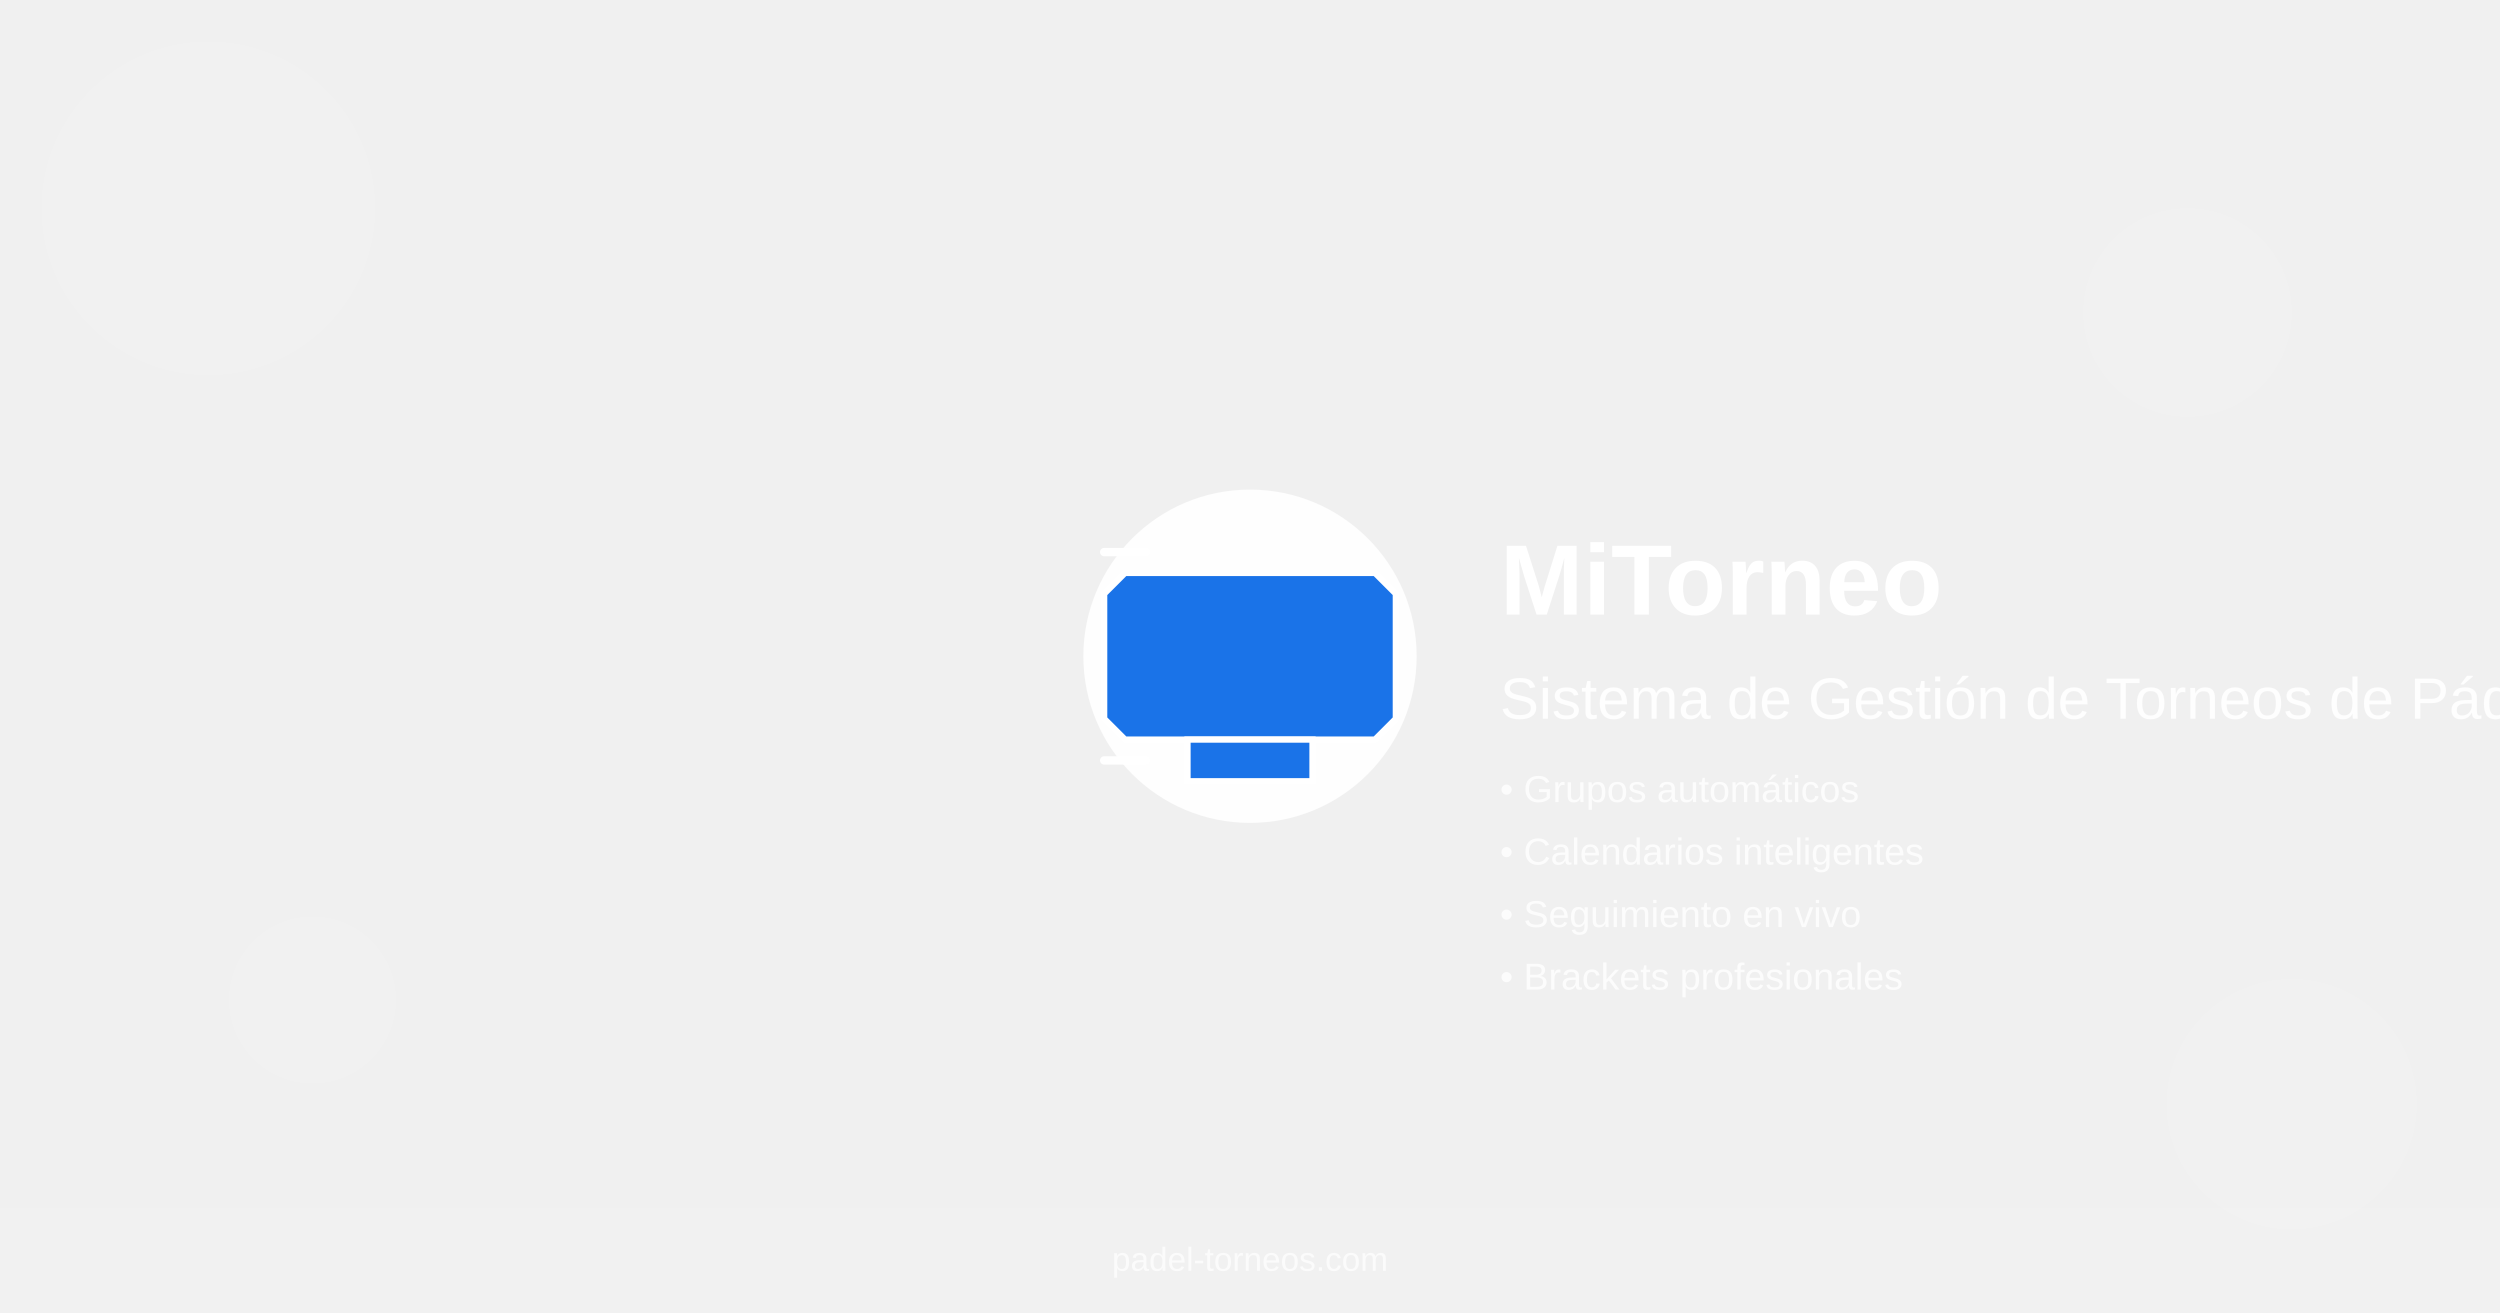
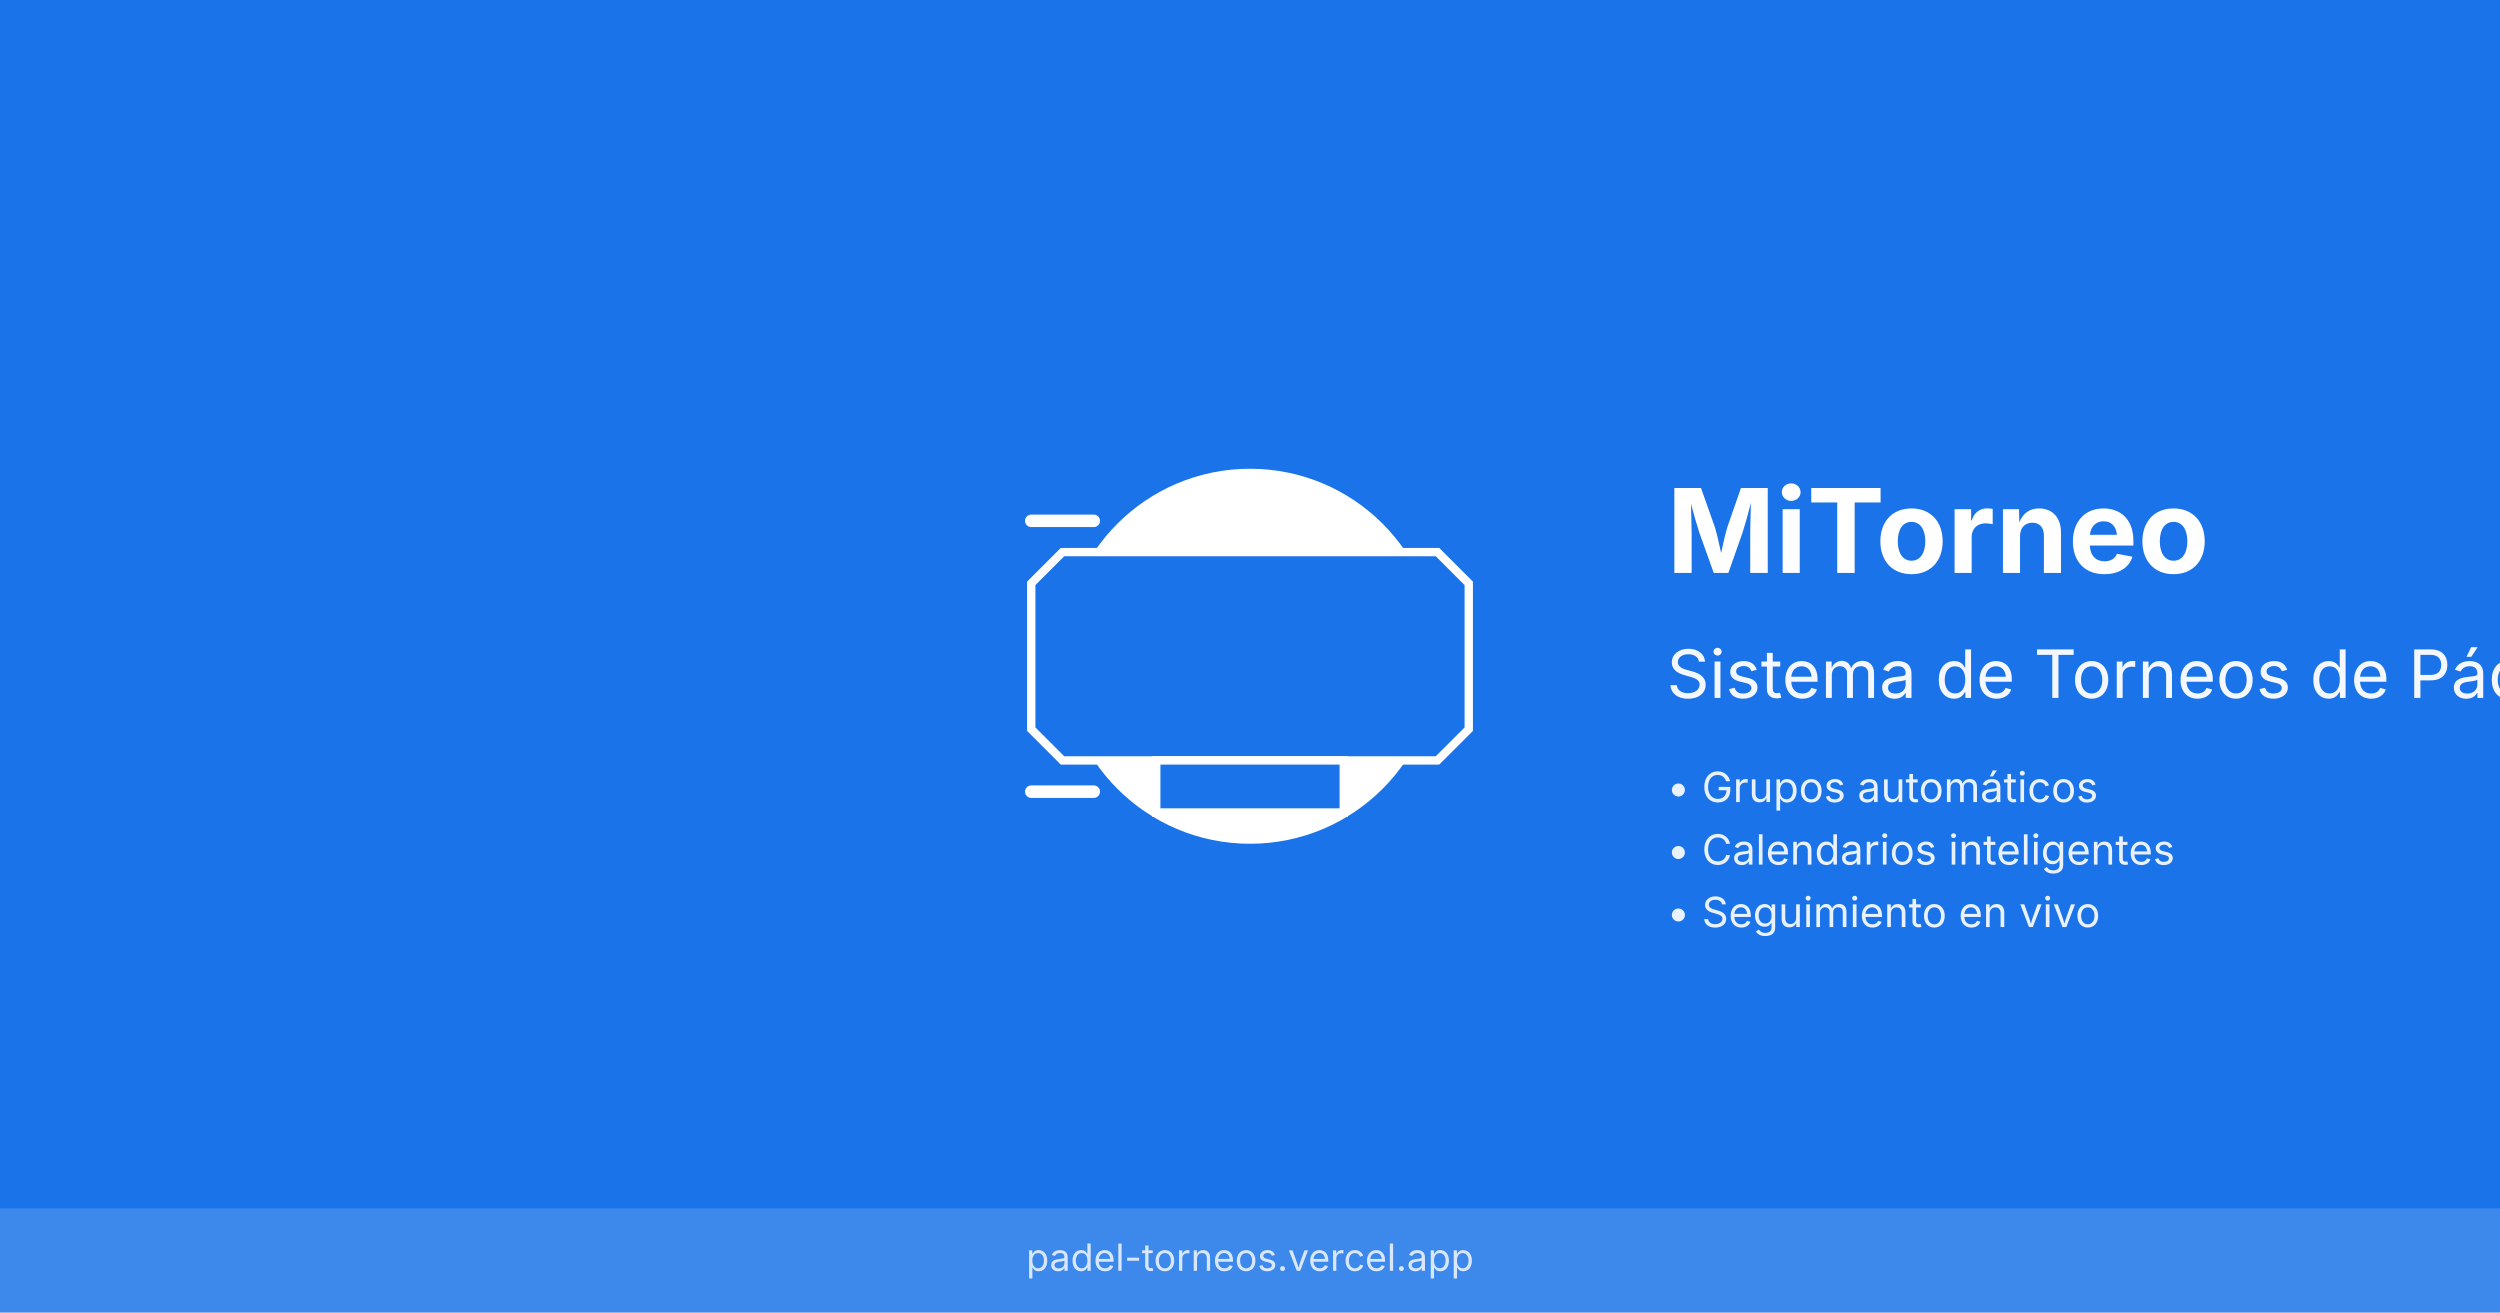
<svg xmlns="http://www.w3.org/2000/svg" viewBox="0 0 1200 630" fill="none">
-   <rect width="1200" height="630" fill="linear-gradient(135deg, #1a73e8 0%, #4285f4 100%)" />
-   <circle cx="100" cy="100" r="80" fill="rgba(255,255,255,0.1)" />
-   <circle cx="1100" cy="530" r="60" fill="rgba(255,255,255,0.1)" />
-   <circle cx="150" cy="480" r="40" fill="rgba(255,255,255,0.1)" />
-   <circle cx="1050" cy="150" r="50" fill="rgba(255,255,255,0.1)" />
+   <rect width="1200" height="630" fill="#1a73e8" />
  <g transform="translate(600, 315)">
-     <g transform="translate(-100, -100)">
-       <circle cx="100" cy="100" r="80" fill="white" opacity="0.9" />
-       <path d="M40 60 L160 60 L170 70 L170 130 L160 140 L40 140 L30 130 L30 70 Z" fill="#1a73e8" stroke="white" stroke-width="3" />
-       <rect x="70" y="140" width="60" height="20" fill="#1a73e8" stroke="white" stroke-width="3" />
-       <circle cx="130" cy="100" r="12" fill="#1a73e8" />
-       <line x1="30" y1="50" x2="50" y2="50" stroke="white" stroke-width="4" stroke-linecap="round" />
-       <line x1="30" y1="150" x2="50" y2="150" stroke="white" stroke-width="4" stroke-linecap="round" />
+     <g transform="translate(-150, -120)">
+       <circle cx="150" cy="120" r="90" fill="white" />
+       <path d="M60 70 L240 70 L255 85 L255 155 L240 170 L60 170 L45 155 L45 85 Z" fill="#1a73e8" stroke="white" stroke-width="4" />
+       <rect x="105" y="170" width="90" height="25" fill="#1a73e8" stroke="white" stroke-width="4" />
+       <circle cx="195" cy="120" r="15" fill="#1a73e8" />
+       <line x1="45" y1="55" x2="75" y2="55" stroke="white" stroke-width="6" stroke-linecap="round" />
+       <line x1="45" y1="185" x2="75" y2="185" stroke="white" stroke-width="6" stroke-linecap="round" />
    </g>
-     <text x="120" y="-20" font-family="Arial, sans-serif" font-size="48" font-weight="bold" fill="white">MiTorneo</text>
-     <text x="120" y="30" font-family="Arial, sans-serif" font-size="28" fill="rgba(255,255,255,0.9)">Sistema de Gestión de Torneos de Pádel</text>
-     <text x="120" y="70" font-family="Arial, sans-serif" font-size="18" fill="rgba(255,255,255,0.8)">• Grupos automáticos</text>
-     <text x="120" y="100" font-family="Arial, sans-serif" font-size="18" fill="rgba(255,255,255,0.8)">• Calendarios inteligentes</text>
-     <text x="120" y="130" font-family="Arial, sans-serif" font-size="18" fill="rgba(255,255,255,0.8)">• Seguimiento en vivo</text>
-     <text x="120" y="160" font-family="Arial, sans-serif" font-size="18" fill="rgba(255,255,255,0.8)">• Brackets profesionales</text>
+     <text x="200" y="-40" font-family="system-ui, -apple-system, sans-serif" font-size="56" font-weight="bold" fill="white">MiTorneo</text>
+     <text x="200" y="20" font-family="system-ui, -apple-system, sans-serif" font-size="32" fill="rgba(255,255,255,0.95)">Sistema de Torneos de Pádel</text>
+     <text x="200" y="70" font-family="system-ui, -apple-system, sans-serif" font-size="20" fill="rgba(255,255,255,0.9)">• Grupos automáticos</text>
+     <text x="200" y="100" font-family="system-ui, -apple-system, sans-serif" font-size="20" fill="rgba(255,255,255,0.9)">• Calendarios inteligentes</text>
+     <text x="200" y="130" font-family="system-ui, -apple-system, sans-serif" font-size="20" fill="rgba(255,255,255,0.9)">• Seguimiento en vivo</text>
  </g>
-   <rect x="0" y="580" width="1200" height="50" fill="rgba(255,255,255,0.1)" />
-   <text x="600" y="610" text-anchor="middle" font-family="Arial, sans-serif" font-size="16" fill="rgba(255,255,255,0.7)">padel-torneos.com</text>
+   <rect x="0" y="580" width="1200" height="50" fill="rgba(255,255,255,0.15)" />
+   <text x="600" y="610" text-anchor="middle" font-family="system-ui, -apple-system, sans-serif" font-size="18" fill="rgba(255,255,255,0.8)">padel-torneos.vercel.app</text>
</svg>
